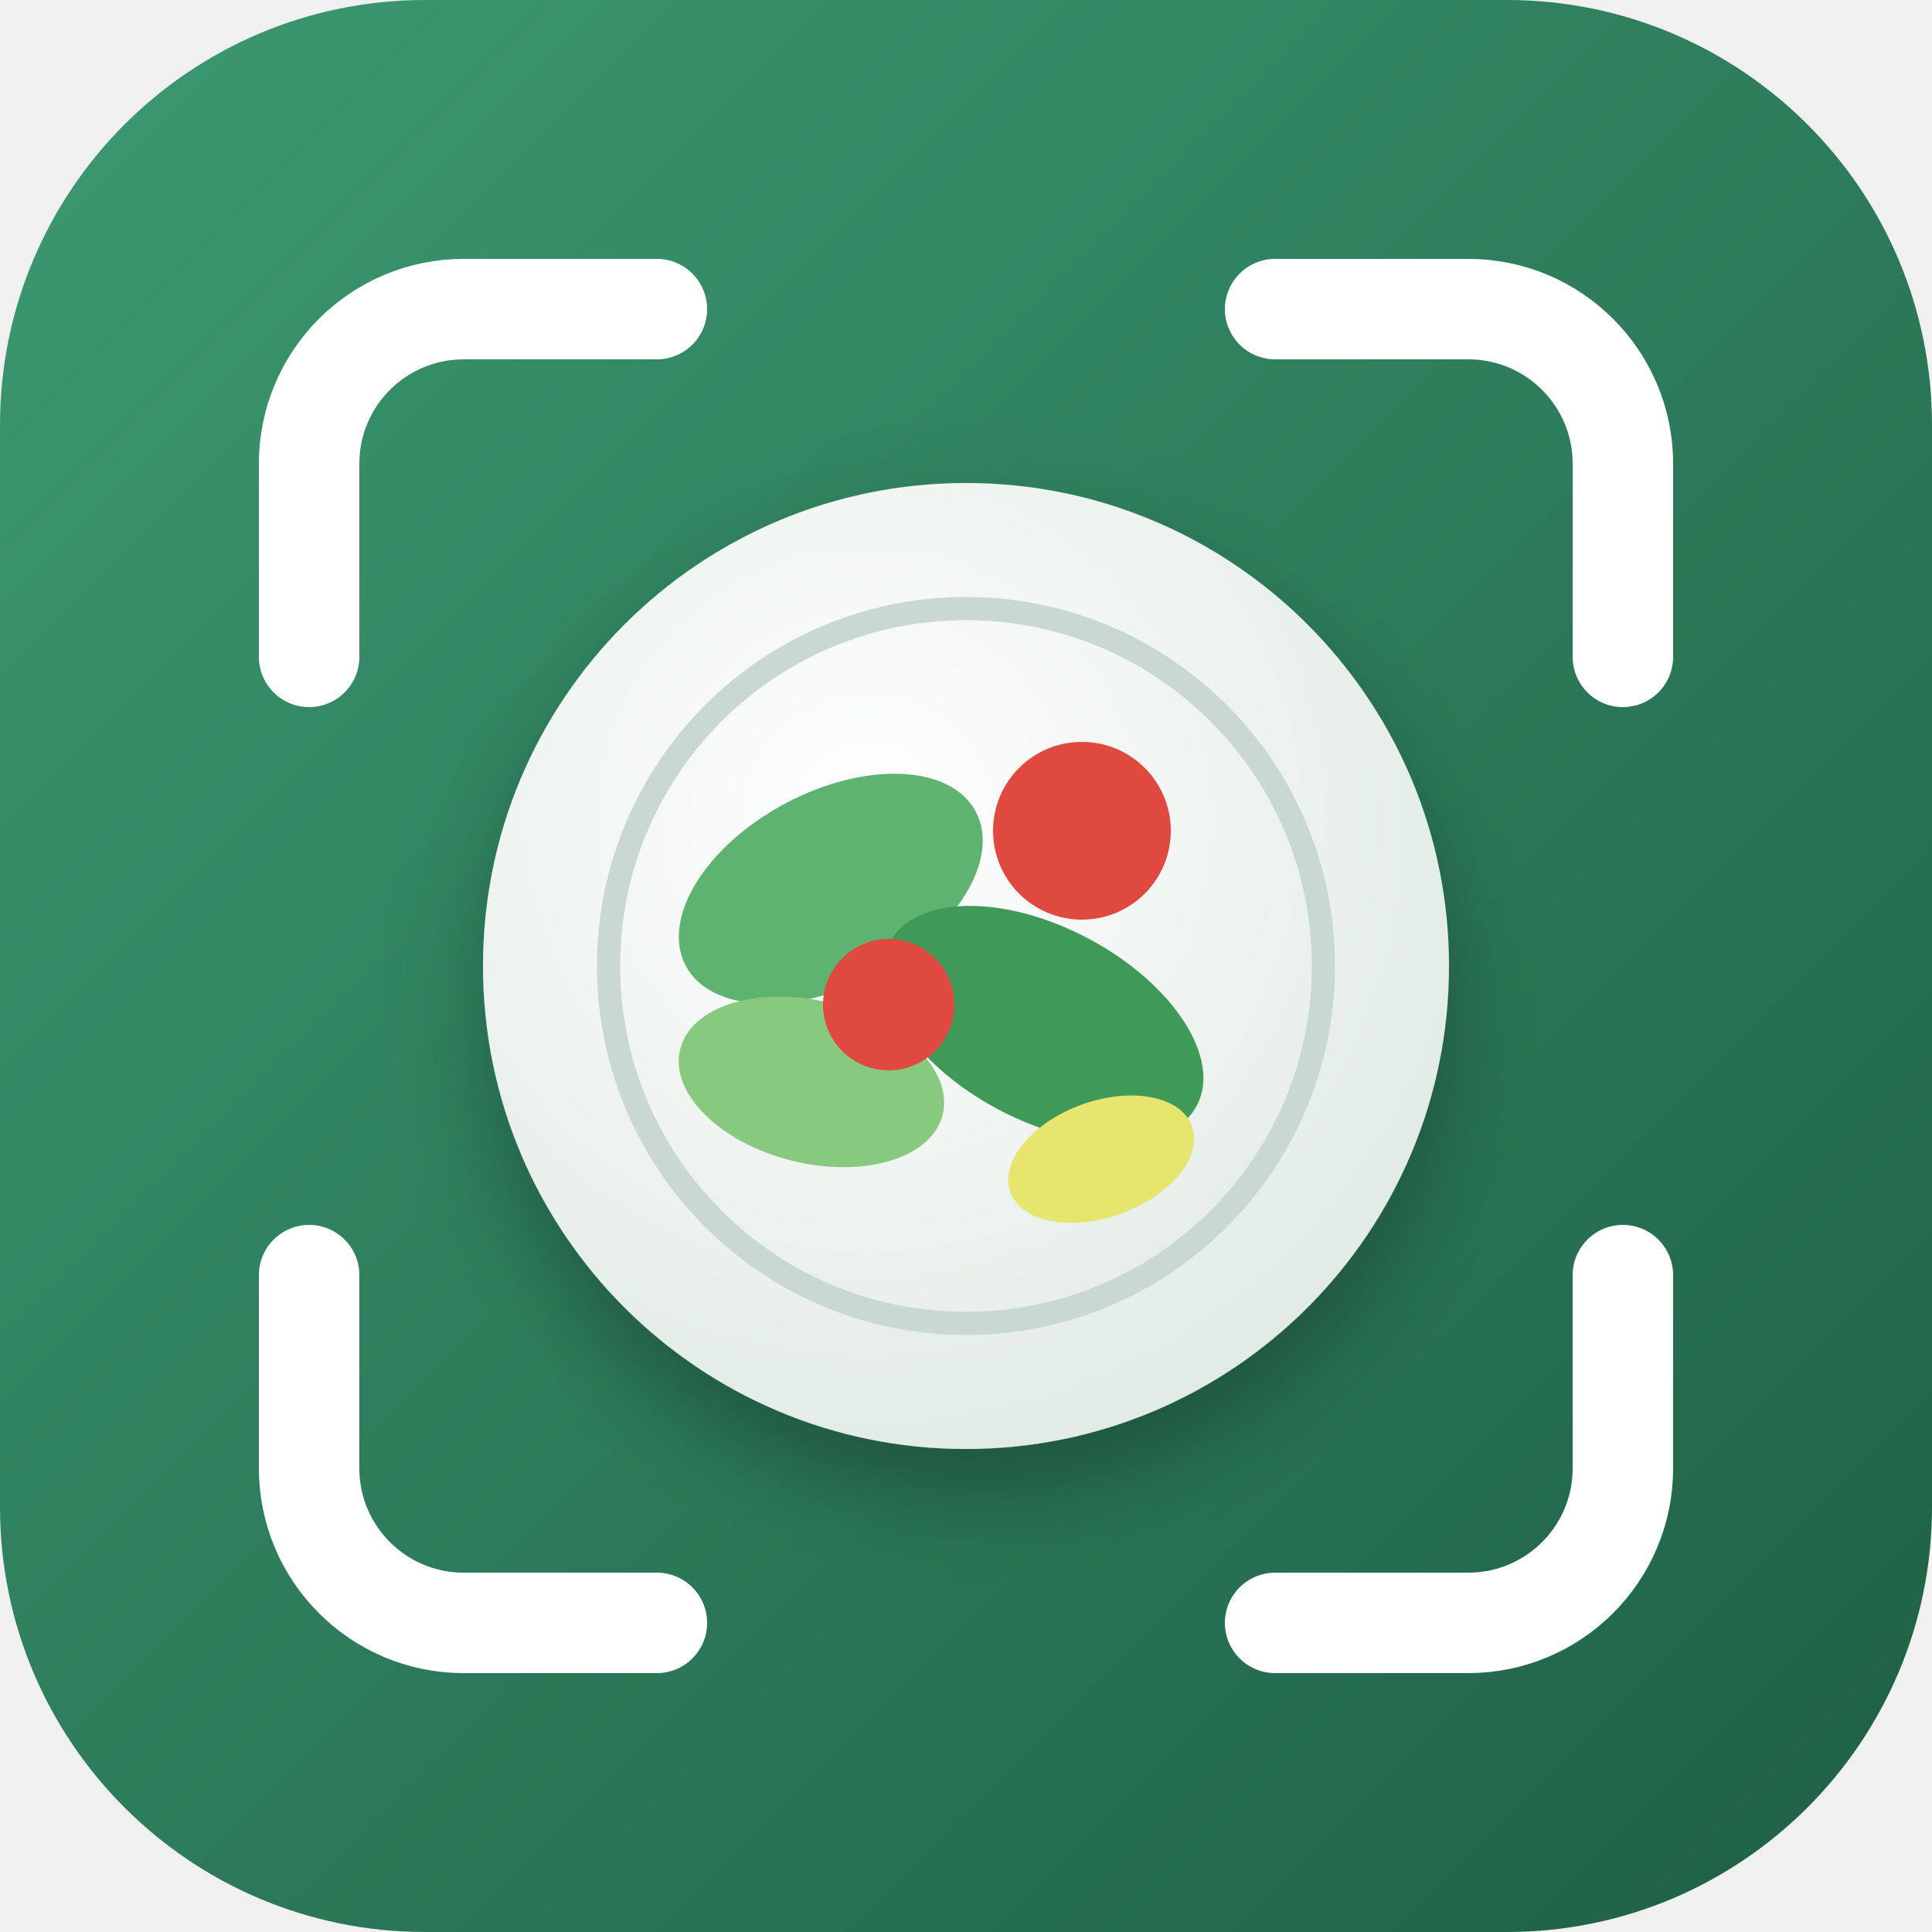
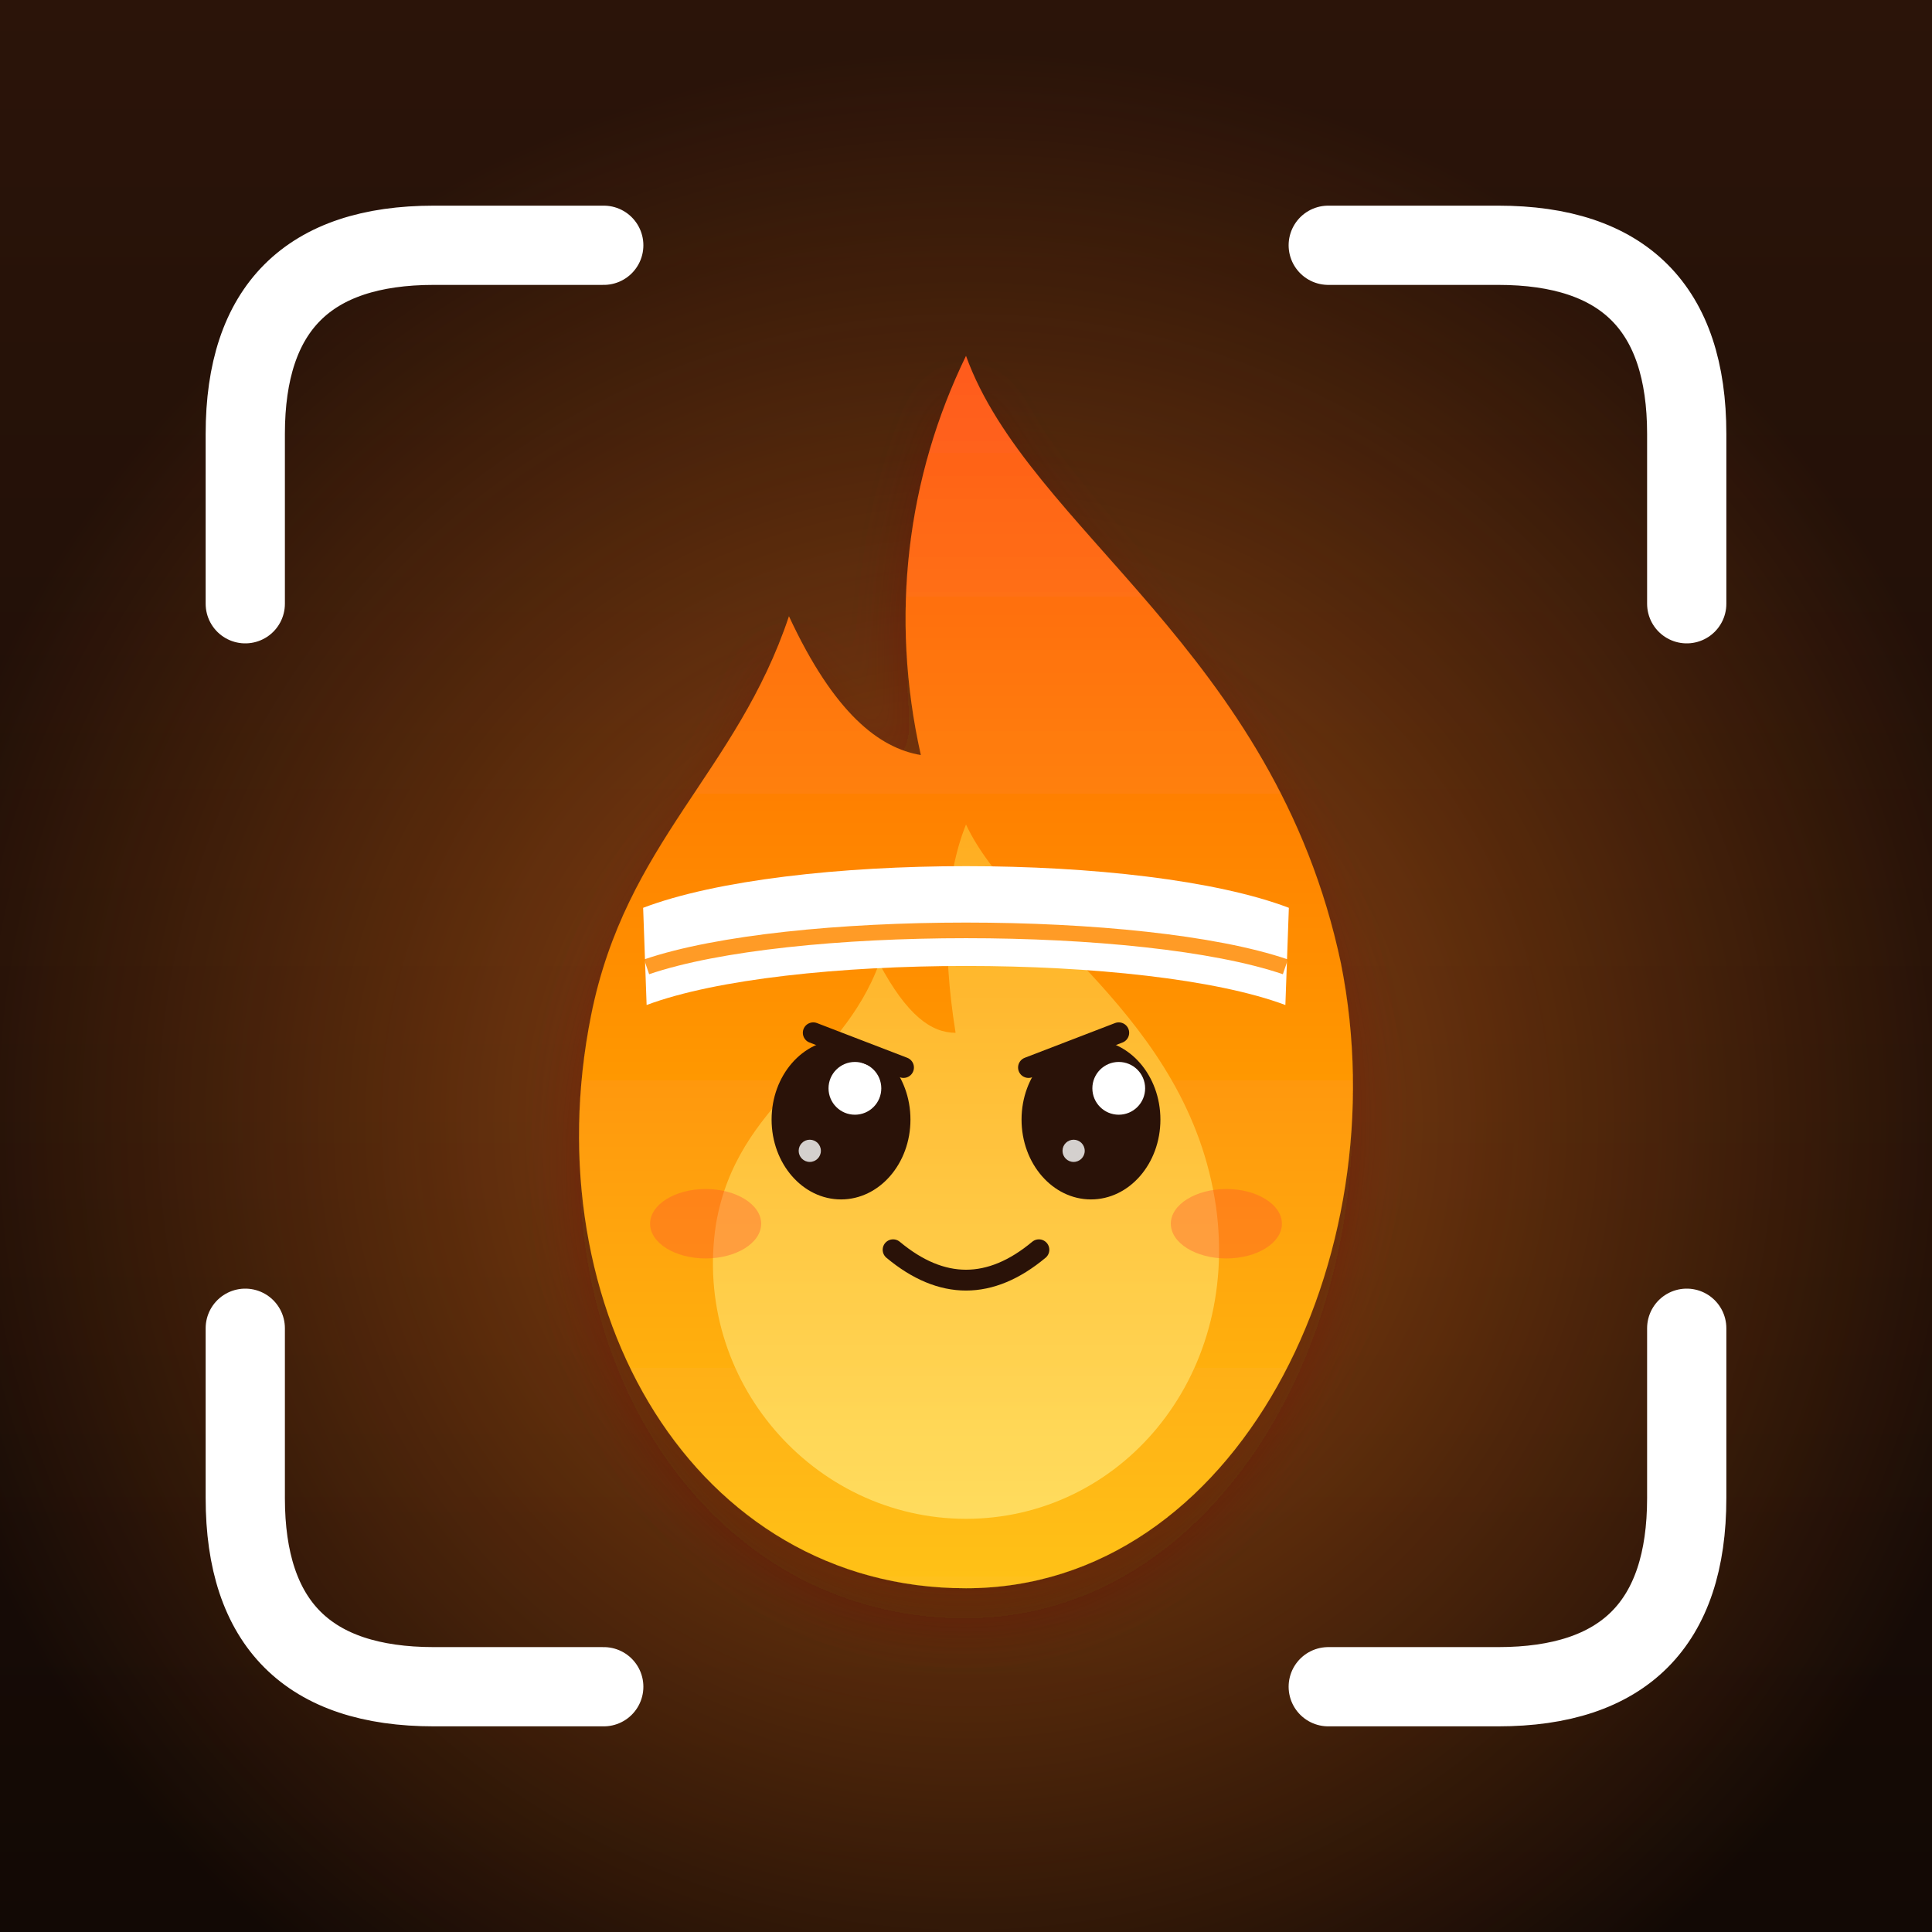
- <svg xmlns="http://www.w3.org/2000/svg" viewBox="0 0 100 100" width="512" height="512">
+ <svg xmlns="http://www.w3.org/2000/svg" viewBox="0 0 1024 1024" width="1024" height="1024">
  <defs>
-     <linearGradient id="g" x1="0" y1="0" x2="1" y2="1">
-       <stop offset="0" stop-color="#3C9A72" />
-       <stop offset="1" stop-color="#1E5F44" />
+     <linearGradient id="bg" x1="0" y1="0" x2="0" y2="1">
+       <stop offset="0" stop-color="#2b1409" />
+       <stop offset="1" stop-color="#120905" />
    </linearGradient>
-     <linearGradient id="d" x1="0" y1="0" x2="1" y2="1">
-       <stop offset="0" stop-color="#26302C" />
-       <stop offset="1" stop-color="#0E1512" />
+     <radialGradient id="glow" cx="50%" cy="58%" r="55%">
+       <stop offset="0" stop-color="#FF7A1A" stop-opacity=".55" />
+       <stop offset="1" stop-color="#FF7A1A" stop-opacity="0" />
+     </radialGradient>
+     <linearGradient id="fl" x1="0" y1="0" x2="0" y2="1">
+       <stop offset="0" stop-color="#FF5A1F" />
+       <stop offset=".45" stop-color="#FF8A00" />
+       <stop offset="1" stop-color="#FFC21A" />
    </linearGradient>
-     <radialGradient id="pl" cx=".4" cy=".35" r=".8">
-       <stop offset="0" stop-color="#FFFFFF" />
-       <stop offset="1" stop-color="#DCE7E1" />
+     <linearGradient id="in" x1="0" y1="0" x2="0" y2="1">
+       <stop offset="0" stop-color="#FFB224" />
+       <stop offset="1" stop-color="#FFE066" />
+     </linearGradient>
+     <linearGradient id="arm" x1="0" y1="0" x2="1" y2="1">
+       <stop offset="0" stop-color="#FF9A1A" />
+       <stop offset="1" stop-color="#FF6A13" />
+     </linearGradient>
+     <filter id="sh" x="-20%" y="-20%" width="140%" height="150%">
+       <feDropShadow dx="0" dy="18" stdDeviation="16" flood-color="#7a1f00" flood-opacity=".35" />
+     </filter>
+     <linearGradient id="skin" x1="0" y1="0" x2="0" y2="1">
+       <stop offset="0" stop-color="#FFAE2B" />
+       <stop offset=".55" stop-color="#FF8A12" />
+       <stop offset="1" stop-color="#E8590C" />
+     </linearGradient>
+     <radialGradient id="bic" cx="45%" cy="35%" r="60%">
+       <stop offset="0" stop-color="#FFD25A" />
+       <stop offset="1" stop-color="#FF9A1A" stop-opacity="0" />
    </radialGradient>
-     <radialGradient id="gl" cx=".35" cy=".3" r=".9">
-       <stop offset="0" stop-color="#4FA37F" />
-       <stop offset="1" stop-color="#17432F" />
-     </radialGradient>
-     <filter id="sh" x="-30%" y="-30%" width="160%" height="160%">
-       <feDropShadow dx="0" dy="2.2" stdDeviation="2.4" flood-color="#000" flood-opacity=".28" />
-     </filter>
+     <linearGradient id="gold" x1="0" y1="0" x2="0" y2="1">
+       <stop offset="0" stop-color="#FFE27A" />
+       <stop offset="1" stop-color="#F2A81D" />
+     </linearGradient>
  </defs>
-   <rect width="100" height="100" rx="22" fill="url(#g)" />
-   <g fill="none" stroke="#fff" stroke-width="5.2" stroke-linecap="round" stroke-linejoin="round">
-     <path d="M16 34V24a8 8 0 0 1 8-8h10" />
-     <path d="M66 16h10a8 8 0 0 1 8 8v10" />
-     <path d="M84 66v10a8 8 0 0 1-8 8H66" />
-     <path d="M34 84H24a8 8 0 0 1-8-8V66" />
+   <rect width="1024" height="1024" fill="url(#bg)" />
+   <rect width="1024" height="1024" fill="url(#glow)" />
+   <path d="M130 320 V230 Q130 130 230 130 H320" stroke="#fff" stroke-width="42" stroke-linecap="round" stroke-linejoin="round" fill="none" />
+   <path d="M704 130 H794 Q894 130 894 230 V320" stroke="#fff" stroke-width="42" stroke-linecap="round" stroke-linejoin="round" fill="none" />
+   <path d="M130 704 V794 Q130 894 230 894 H320" stroke="#fff" stroke-width="42" stroke-linecap="round" stroke-linejoin="round" fill="none" />
+   <path d="M704 894 H794 Q894 894 894 794 V704" stroke="#fff" stroke-width="42" stroke-linecap="round" stroke-linejoin="round" fill="none" />
+   <g transform="translate(512 529) scale(0.92) translate(-512 -520)">
+     <g filter="url(#sh)">
+       <path d="M512 150 C548 250 690 320 728 500 C762 670 668 860 512 860 C356 860 262 700 296 530 C316 430 380 390 410 300 C436 356 462 376 486 380 C468 300 478 220 512 150 Z" fill="url(#fl)" />
+     </g>
+     <path d="M512 420 C540 480 640 530 656 640 C670 740 600 820 512 820 C424 820 354 740 368 650 C380 580 440 560 462 500 C478 530 492 540 506 540 C498 490 500 450 512 420 Z" fill="url(#in)" opacity=".9" />
+     <g>
+       <path d="M326 468 C410 436 614 436 698 468 L696 524 C616 494 408 494 328 524 Z" fill="#fff" />
+       <path d="M328 502 C410 474 614 474 696 502" stroke="#FF8A00" stroke-width="9" fill="none" opacity=".85" />
+     </g>
+     <ellipse cx="440" cy="590" rx="40" ry="46.0" fill="#2a1208" />
+     <circle cx="448.0" cy="572.0" r="15.2" fill="#fff" />
+     <circle cx="422.0" cy="608.0" r="6.4" fill="#fff" opacity=".8" />
+     <ellipse cx="584" cy="590" rx="40" ry="46.0" fill="#2a1208" />
+     <circle cx="600.0" cy="572.0" r="15.2" fill="#fff" />
+     <circle cx="574.0" cy="608.0" r="6.4" fill="#fff" opacity=".8" />
+     <path d="M424 540 L476 560 M600 540 L548 560" stroke="#2a1208" stroke-width="12" stroke-linecap="round" />
+     <path d="M470 665 Q512 700 554 665" stroke="#2a1208" stroke-width="12" fill="none" stroke-linecap="round" />
+     <ellipse cx="362" cy="650" rx="32" ry="20" fill="#FF4D2E" opacity=".35" />
+     <ellipse cx="662" cy="650" rx="32" ry="20" fill="#FF4D2E" opacity=".35" />
  </g>
-   <g filter="url(#sh)">
-     <circle cx="50" cy="50" r="25" fill="url(#pl)" />
-     <circle cx="50" cy="50" r="18.5" fill="none" stroke="#C9D9D1" stroke-width="1.2" />
-   </g>
-   <ellipse cx="43" cy="46" rx="8.5" ry="5" fill="#5DB36F" transform="rotate(-28 43 46)" />
-   <ellipse cx="54" cy="53" rx="9" ry="5" fill="#3F9A58" transform="rotate(28 54 53)" />
-   <ellipse cx="42" cy="56" rx="7" ry="4.2" fill="#86C97F" transform="rotate(14 42 56)" />
-   <circle cx="56" cy="43" r="4.6" fill="#E0493F" />
-   <circle cx="46" cy="52" r="3.4" fill="#E0493F" />
-   <ellipse cx="57" cy="60" rx="5" ry="3" fill="#E6E56E" transform="rotate(-20 57 60)" />
</svg>
